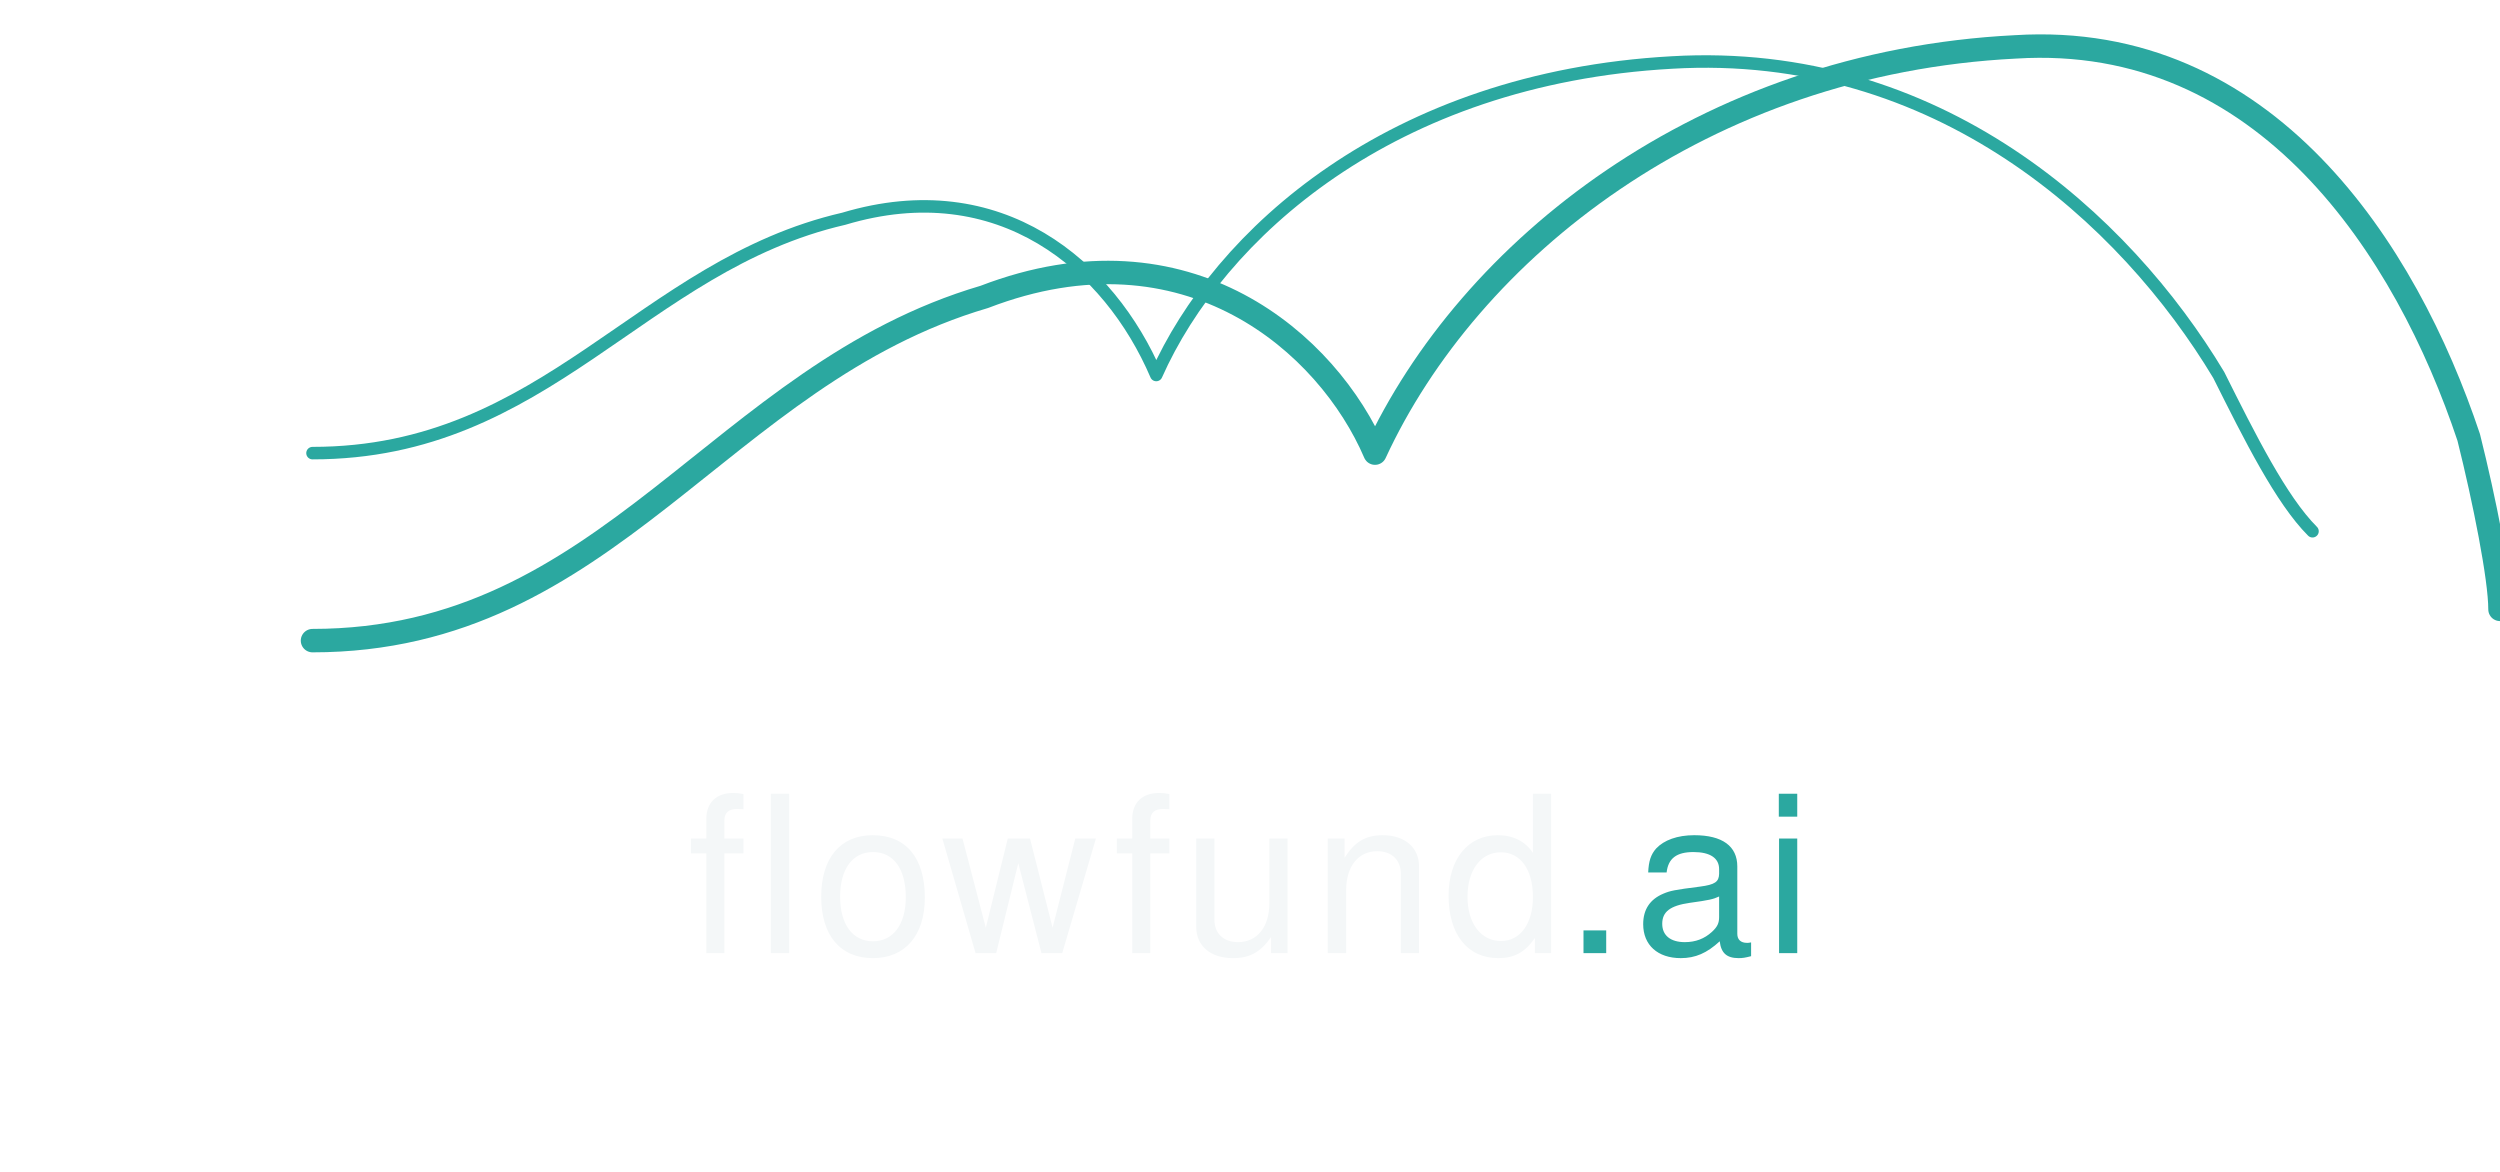
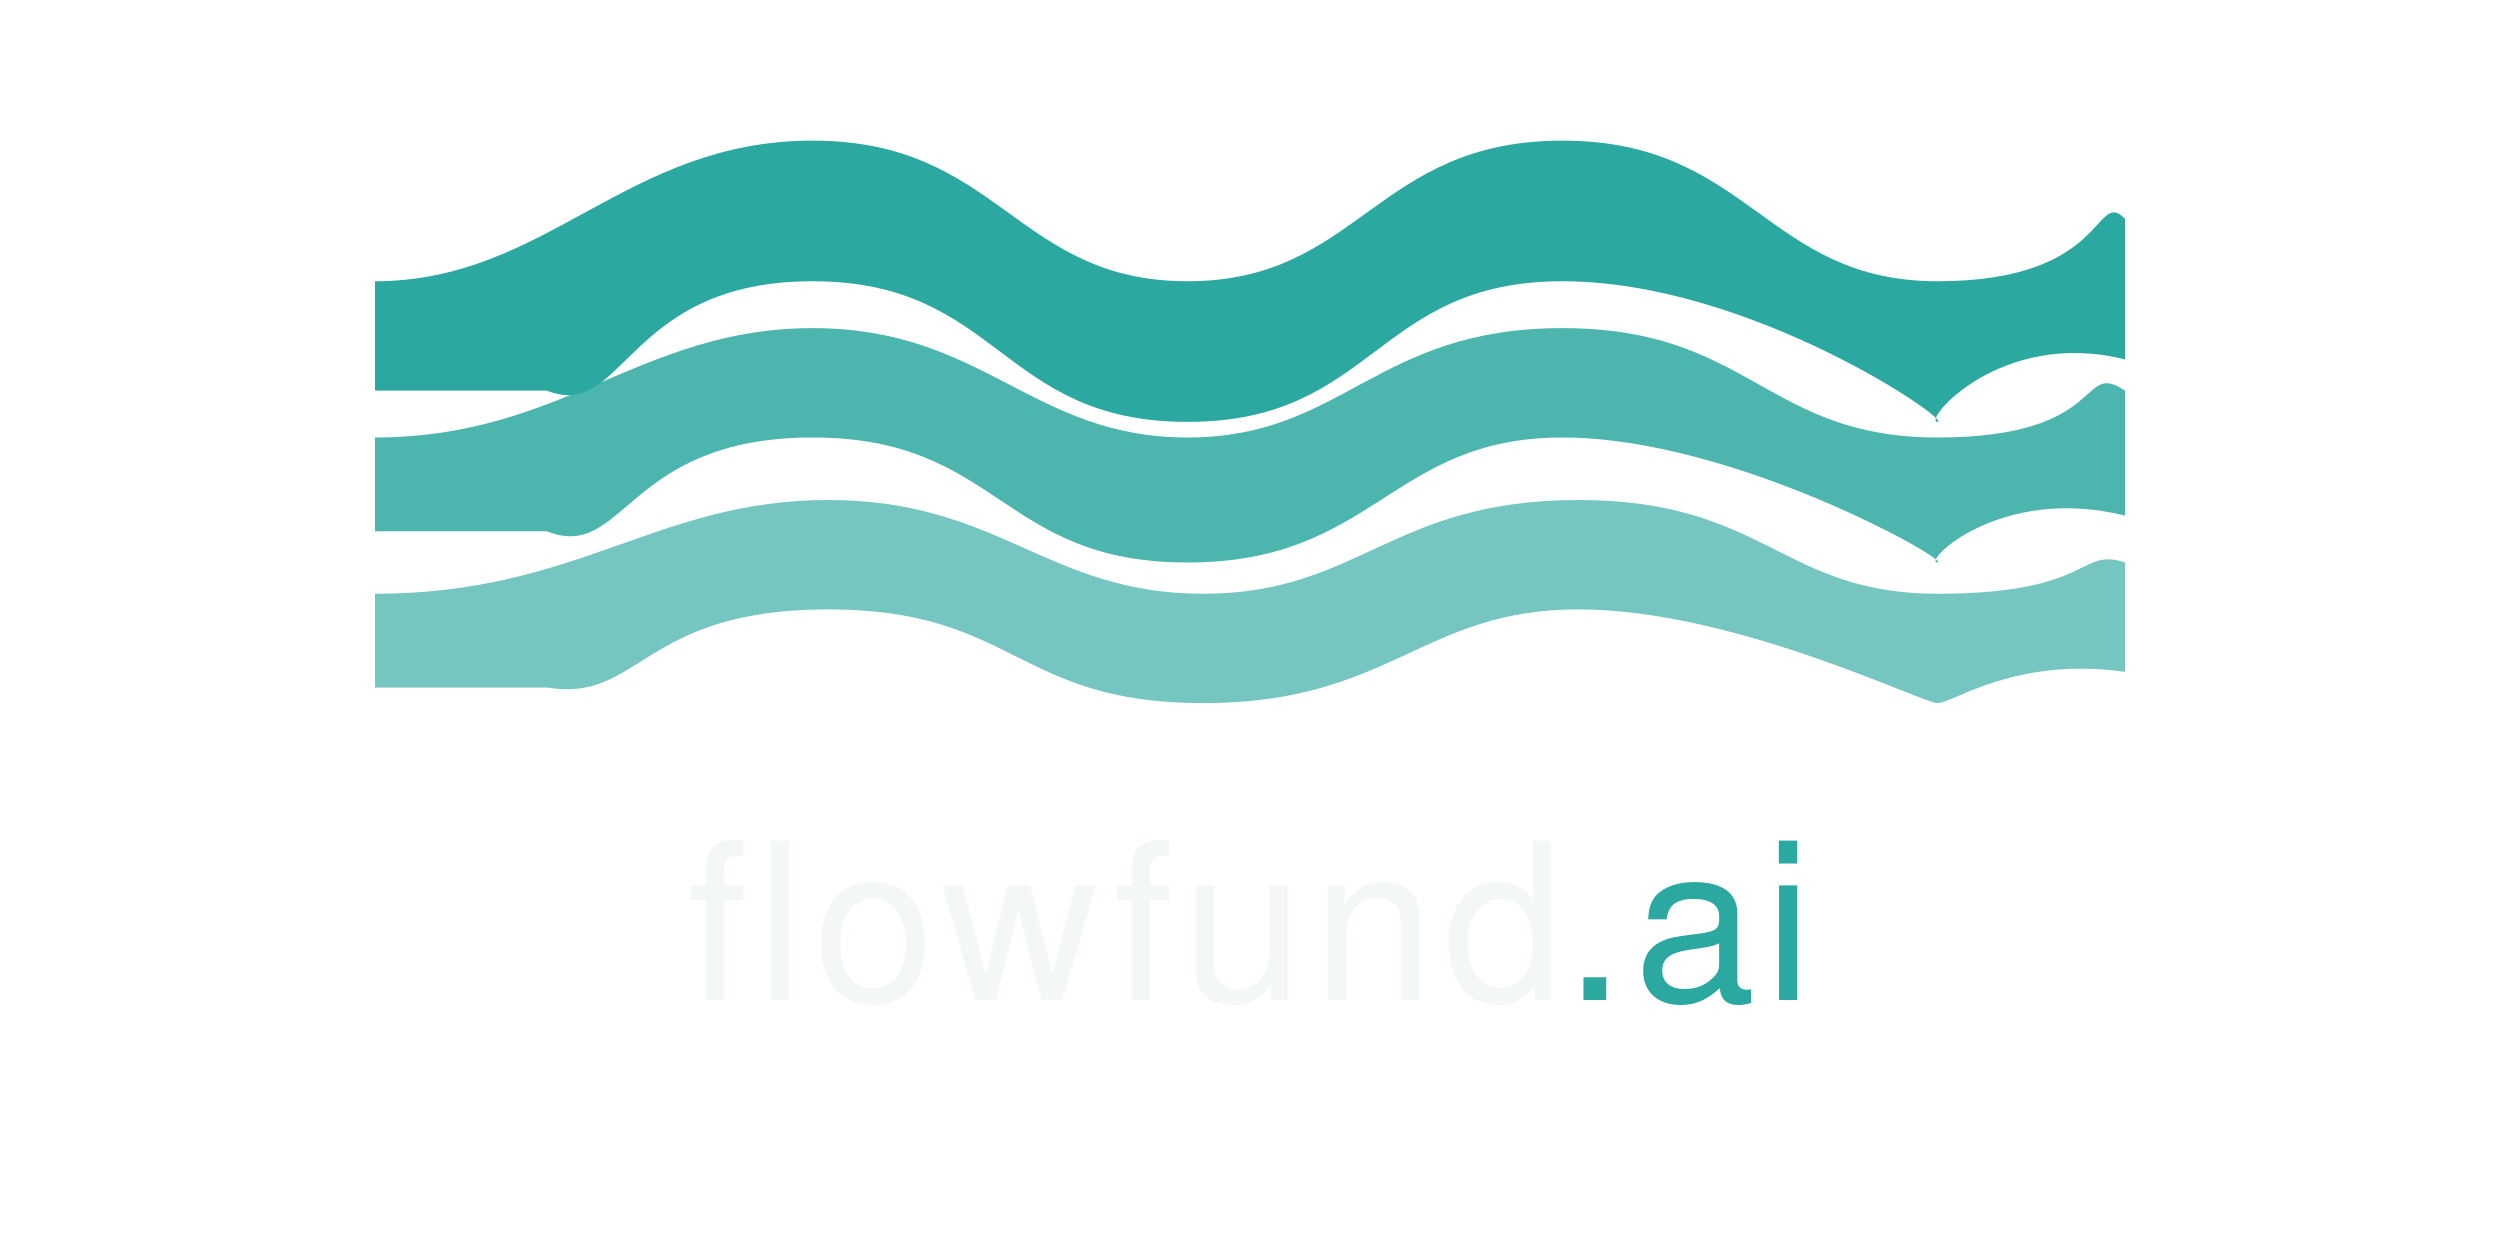
- <svg xmlns="http://www.w3.org/2000/svg" viewBox="0 0 320 150" role="img" aria-label="flowfund.ai">
-   <g fill="none" stroke="#2BA8A0" stroke-linecap="round" stroke-linejoin="round">
-     <path stroke-width="1.6" d="M40 58 C70 58 82 34 108 28 C128 22 142 34 148 48 C156 30 178 10 214 8 C248 6 272 28 284 48 C288 56 292 64 296 68" />
-     <path stroke-width="3.0" d="M40 82 C78 82 92 48 126 38 C152 28 170 44 176 58 C188 32 218 8 258 6 C290 4 308 32 316 56 C318 64 320 74 320 78" />
-   </g>
-   <text x="160" y="122" text-anchor="middle" fill="#F4F7F8" font-family="'Outfit', 'Helvetica Neue', Helvetica, Arial, sans-serif" font-size="28" font-weight="500" letter-spacing="0.04em">flowfund<tspan fill="#2BA8A0" font-weight="400">.ai</tspan>
+ <svg xmlns="http://www.w3.org/2000/svg" viewBox="0 0 320 160" role="img" aria-label="flowfund.ai">
+   <path fill="#2BA8A0" d="M48 36     C70 36 80 18 104 18 S130 36 152 36 S176 18 200 18 S226 36 248 36 S268 24 272 28     L272 46 C256 42 246 54 248 54 S224 36 200 36 S176 54 152 54 S128 36 104 36 S80 54 70 50 L48 50 Z" />
+   <path fill="#2BA8A0" opacity="0.85" d="M48 56     C72 56 82 42 104 42 S132 56 152 56 S176 42 200 42 S226 56 248 56 S266 46 272 50     L272 66 C256 62 246 72 248 72 S222 56 200 56 S176 72 152 72 S128 56 104 56 S80 72 70 68 L48 68 Z" />
+   <path fill="#2BA8A0" opacity="0.65" d="M48 76     C74 76 84 64 106 64 S134 76 154 76 S178 64 202 64 S228 76 248 76 S266 70 272 72     L272 86 C258 84 250 90 248 90 S222 78 202 78 S178 90 154 90 S130 78 106 78 S82 90 70 88 L48 88 Z" />
+   <text x="160" y="128" text-anchor="middle" fill="#F4F7F8" font-family="'Outfit', 'Helvetica Neue', Helvetica, Arial, sans-serif" font-size="28" font-weight="500" letter-spacing="0.04em">flowfund<tspan fill="#2BA8A0" font-weight="400">.ai</tspan>
  </text>
</svg>
